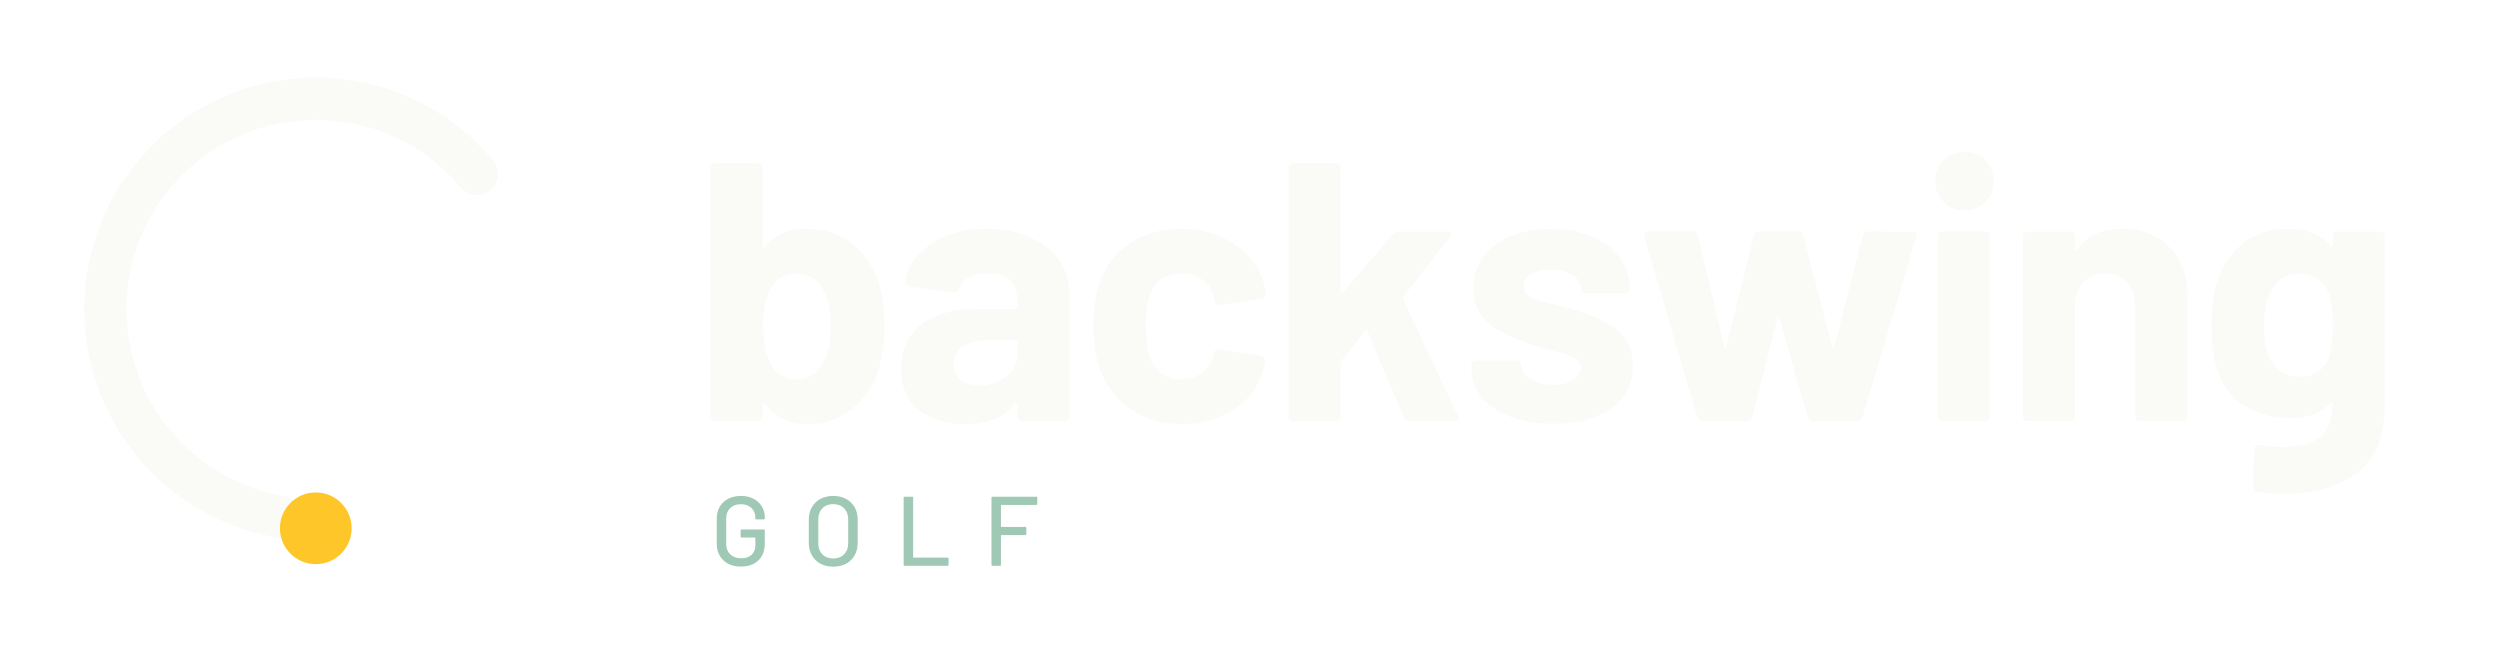
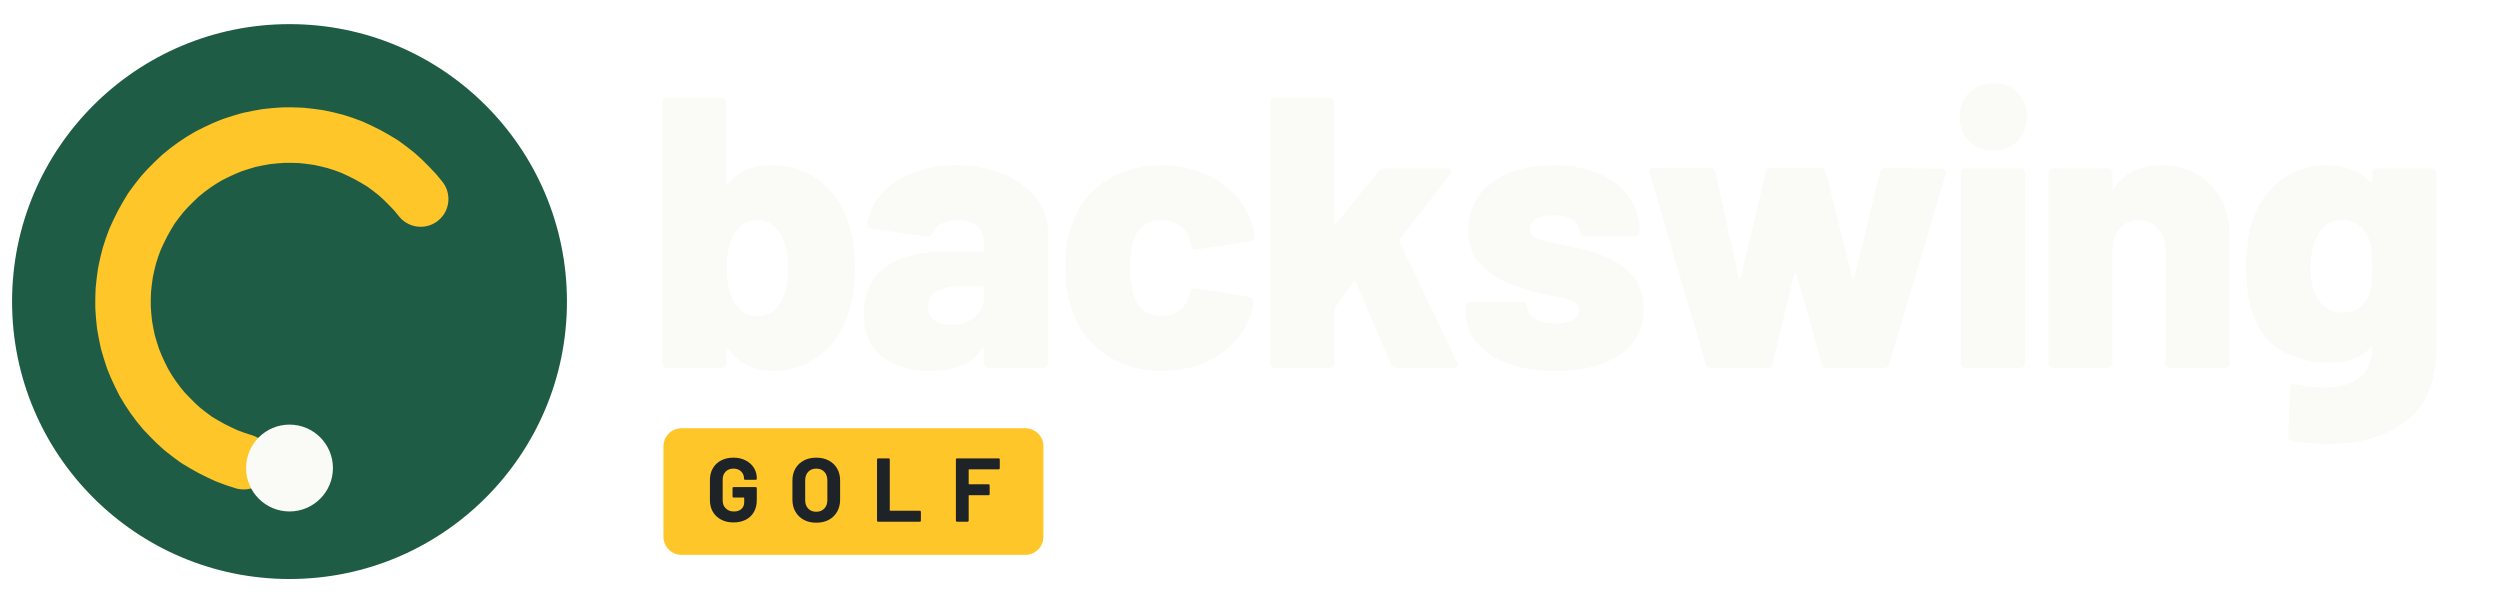
- <svg xmlns="http://www.w3.org/2000/svg" viewBox="0 0 760 200" width="760" height="200">
-   <path d="M84.9 157.0 L80.5 156.1 L76.2 154.9 L72.0 153.3 L67.9 151.5 L64.0 149.4 L60.2 147.1 L56.6 144.4 L53.2 141.6 L50.0 138.5 L47.0 135.1 L44.2 131.6 L41.7 127.9 L39.5 124.0 L37.5 120.0 L35.9 115.9 L34.5 111.6 L33.4 107.3 L32.6 102.9 L32.2 98.5 L32.0 94.0 L32.2 89.5 L32.6 85.1 L33.4 80.7 L34.5 76.4 L35.9 72.1 L37.5 68.0 L39.5 64.0 L41.7 60.1 L44.2 56.4 L47.0 52.9 L50.0 49.5 L53.2 46.4 L56.6 43.6 L60.2 40.9 L64.0 38.6 L67.9 36.5 L72.0 34.7 L76.2 33.1 L80.5 31.9 L84.9 31.0 L89.3 30.4 L93.8 30.0 L98.2 30.0 L102.7 30.4 L107.1 31.0 L111.5 31.9 L115.8 33.1 L120.0 34.7 L124.1 36.5 L128.0 38.6 L131.8 40.9 L135.4 43.6 L138.8 46.4 L142.0 49.5 L145.0 52.9" fill="none" stroke="#FAFAF7" stroke-width="12.8" stroke-linecap="round" stroke-linejoin="round" />
-   <circle cx="96.0" cy="160.6" r="10.9" fill="#FFC629" />
-   <path d="M268.912 98.992Q268.912 106.72 267.008 112.544Q264.432 120.16 258.776 124.528Q253.12 128.896 245.392 128.896Q237.216 128.896 232.512 122.736Q232.288 122.512 232.064 122.568Q231.84 122.624 231.84 122.96V126.656Q231.84 127.216 231.448 127.608Q231.056 128.0 230.496 128.0H217.392Q216.832 128.0 216.44 127.608Q216.048 127.216 216.048 126.656V50.944Q216.048 50.384 216.44 49.992Q216.832 49.6 217.392 49.6H230.496Q231.056 49.6 231.448 49.992Q231.84 50.384 231.84 50.944V74.912Q231.84 75.248 232.064 75.36Q232.288 75.472 232.512 75.136Q236.88 69.536 244.944 69.536Q253.12 69.536 258.664 73.736Q264.208 77.936 266.784 85.104Q268.912 90.928 268.912 98.992ZM252.56 99.328Q252.56 91.6 249.872 87.456Q247.184 83.088 241.92 83.088Q236.992 83.088 234.416 87.456Q231.952 91.712 231.952 99.216Q231.952 106.72 234.192 110.528Q236.88 115.344 242.032 115.344Q247.52 115.344 250.208 110.528Q252.56 106.272 252.56 99.328Z M325.024 88.688V126.656Q325.024 127.216 324.632 127.608Q324.24 128.0 323.68 128.0H310.576Q310.016 128.0 309.624 127.608Q309.232 127.216 309.232 126.656V122.96Q309.232 122.624 309.008 122.512Q308.784 122.4 308.56 122.736Q303.856 128.896 293.44 128.896Q284.704 128.896 279.328 124.64Q273.952 120.384 273.952 112.096Q273.952 103.472 280.0 98.712Q286.048 93.952 297.248 93.952H308.672Q309.232 93.952 309.232 93.392V90.928Q309.232 87.232 306.992 85.16Q304.752 83.088 300.272 83.088Q296.8 83.088 294.504 84.32Q292.208 85.552 291.536 87.792Q291.2 89.024 290.08 88.912L276.528 87.12Q275.184 86.896 275.296 86.112Q275.744 81.408 279.048 77.6Q282.352 73.792 287.784 71.664Q293.216 69.536 299.936 69.536Q307.216 69.536 312.928 72.056Q318.64 74.576 321.832 78.944Q325.024 83.312 325.024 88.688ZM309.232 107.952V103.92Q309.232 103.36 308.672 103.36H300.608Q295.568 103.36 292.712 105.264Q289.856 107.168 289.856 110.64Q289.856 113.664 291.984 115.4Q294.112 117.136 297.696 117.136Q302.512 117.136 305.872 114.56Q309.232 111.984 309.232 107.952Z M334.32 112.096Q332.416 106.496 332.416 98.88Q332.416 91.376 334.32 85.888Q337.008 78.272 343.616 73.904Q350.224 69.536 359.184 69.536Q368.144 69.536 374.92 74.016Q381.696 78.496 383.936 85.328Q384.832 88.016 384.832 89.36V89.584Q384.832 90.592 383.712 90.816L370.832 92.72H370.608Q369.6 92.72 369.264 91.6L368.928 89.808Q368.144 86.896 365.456 84.992Q362.768 83.088 359.072 83.088Q355.488 83.088 353.024 84.88Q350.56 86.672 349.552 89.808Q348.32 93.168 348.32 98.992Q348.32 104.816 349.44 108.176Q350.448 111.536 352.968 113.44Q355.488 115.344 359.072 115.344Q362.544 115.344 365.176 113.496Q367.808 111.648 368.816 108.4Q368.928 108.176 368.928 107.728Q369.04 107.616 369.04 107.392Q369.152 106.048 370.608 106.272L383.488 108.288Q384.608 108.512 384.608 109.52Q384.608 110.416 383.936 112.88Q381.584 120.384 374.808 124.64Q368.032 128.896 359.184 128.896Q350.224 128.896 343.672 124.416Q337.12 119.936 334.32 112.096Z M391.776 126.656V50.944Q391.776 50.384 392.168 49.992Q392.56 49.6 393.12 49.6H406.224Q406.784 49.6 407.176 49.992Q407.568 50.384 407.568 50.944V88.688Q407.568 89.024 407.792 89.08Q408.016 89.136 408.24 88.912L423.472 71.216Q424.256 70.432 425.152 70.432H440.048Q441.168 70.432 441.168 71.216Q441.168 71.552 440.832 72.112L426.608 90.144Q426.384 90.592 426.496 90.928L443.184 126.432Q443.408 126.88 443.408 127.104Q443.408 128.0 442.176 128.0H428.4Q427.28 128.0 426.832 126.992L415.744 100.784Q415.632 100.56 415.352 100.504Q415.072 100.448 414.96 100.672L407.792 109.632Q407.568 110.08 407.568 110.304V126.656Q407.568 127.216 407.176 127.608Q406.784 128.0 406.224 128.0H393.12Q392.56 128.0 392.168 127.608Q391.776 127.216 391.776 126.656Z M447.328 112.096V110.976Q447.328 110.416 447.72 110.024Q448.112 109.632 448.672 109.632H461.104Q461.664 109.632 462.056 110.024Q462.448 110.416 462.448 110.976V111.088Q462.448 113.552 465.192 115.288Q467.936 117.024 472.08 117.024Q475.888 117.024 478.24 115.512Q480.592 114.0 480.592 111.76Q480.592 109.744 478.576 108.736Q476.56 107.728 471.968 106.608Q466.704 105.264 463.68 104.032Q456.512 101.568 452.256 97.984Q448.0 94.4 448.0 87.68Q448.0 79.392 454.44 74.52Q460.88 69.648 471.52 69.648Q478.688 69.648 484.064 71.944Q489.44 74.24 492.408 78.384Q495.376 82.528 495.376 87.792Q495.376 88.352 494.984 88.744Q494.592 89.136 494.032 89.136H482.048Q481.488 89.136 481.096 88.744Q480.704 88.352 480.704 87.792Q480.704 85.328 478.184 83.648Q475.664 81.968 471.52 81.968Q467.824 81.968 465.472 83.312Q463.12 84.656 463.12 87.008Q463.12 89.248 465.416 90.368Q467.712 91.488 473.088 92.72Q474.32 93.056 475.888 93.448Q477.456 93.84 479.248 94.4Q487.2 96.752 491.792 100.448Q496.384 104.144 496.384 111.2Q496.384 119.488 489.832 124.136Q483.28 128.784 472.192 128.784Q464.688 128.784 459.088 126.656Q453.488 124.528 450.408 120.72Q447.328 116.912 447.328 112.096Z M515.984 126.88 499.856 71.888 499.744 71.44Q499.744 70.32 500.976 70.32H514.528Q515.76 70.32 516.096 71.44L524.16 105.264Q524.272 105.6 524.496 105.6Q524.72 105.6 524.832 105.264L533.232 71.44Q533.568 70.32 534.8 70.32H546.56Q547.792 70.32 548.128 71.44L556.976 105.376Q557.088 105.712 557.312 105.712Q557.536 105.712 557.648 105.376L566.384 71.44Q566.72 70.32 567.952 70.32L581.392 70.544Q582.064 70.544 582.344 70.936Q582.624 71.328 582.512 72.0L566.16 126.88Q565.824 128.0 564.704 128.0H551.152Q549.92 128.0 549.584 126.88L540.96 96.864Q540.848 96.528 540.624 96.528Q540.4 96.528 540.288 96.864L532.672 126.88Q532.336 128.0 531.104 128.0H517.552Q516.32 128.0 515.984 126.88Z M588.336 55.088Q588.336 51.168 590.8 48.704Q593.264 46.24 597.184 46.24Q601.104 46.24 603.568 48.704Q606.032 51.168 606.032 55.088Q606.032 58.896 603.512 61.416Q600.992 63.936 597.184 63.936Q593.376 63.936 590.856 61.416Q588.336 58.896 588.336 55.088ZM589.12 126.656V71.664Q589.12 71.104 589.512 70.712Q589.904 70.32 590.464 70.32H603.568Q604.128 70.32 604.52 70.712Q604.912 71.104 604.912 71.664V126.656Q604.912 127.216 604.52 127.608Q604.128 128.0 603.568 128.0H590.464Q589.904 128.0 589.512 127.608Q589.12 127.216 589.12 126.656Z M664.944 89.92V126.656Q664.944 127.216 664.552 127.608Q664.16 128.0 663.6 128.0H650.496Q649.936 128.0 649.544 127.608Q649.152 127.216 649.152 126.656V93.168Q649.152 88.688 646.632 85.888Q644.112 83.088 639.968 83.088Q635.824 83.088 633.304 85.888Q630.784 88.688 630.784 93.168V126.656Q630.784 127.216 630.392 127.608Q630.0 128.0 629.44 128.0H616.336Q615.776 128.0 615.384 127.608Q614.992 127.216 614.992 126.656V71.776Q614.992 71.216 615.384 70.824Q615.776 70.432 616.336 70.432H629.44Q630.0 70.432 630.392 70.824Q630.784 71.216 630.784 71.776V75.696Q630.784 76.032 631.008 76.144Q631.232 76.256 631.344 76.032Q635.936 69.536 645.008 69.536Q653.968 69.536 659.456 75.024Q664.944 80.512 664.944 89.92Z M710.528 70.432H723.632Q724.192 70.432 724.584 70.824Q724.976 71.216 724.976 71.776V122.848Q724.976 137.52 716.52 143.792Q708.064 150.064 694.736 150.064Q690.816 150.064 686.0 149.504Q684.88 149.392 684.88 148.048L685.328 136.512Q685.328 135.056 686.896 135.28Q690.928 135.952 694.288 135.952Q701.456 135.952 705.32 132.816Q709.184 129.68 709.184 122.736Q709.184 122.4 708.96 122.344Q708.736 122.288 708.512 122.512Q704.256 127.104 696.08 127.104Q688.8 127.104 682.696 123.576Q676.592 120.048 674.016 112.208Q672.336 107.056 672.336 98.88Q672.336 90.144 674.352 84.656Q676.704 77.824 682.304 73.68Q687.904 69.536 695.296 69.536Q703.92 69.536 708.512 74.688Q708.736 74.912 708.96 74.856Q709.184 74.8 709.184 74.464V71.776Q709.184 71.216 709.576 70.824Q709.968 70.432 710.528 70.432ZM709.184 98.768Q709.184 95.296 708.96 93.392Q708.736 91.488 708.176 89.808Q707.168 86.784 704.816 84.936Q702.464 83.088 698.992 83.088Q695.632 83.088 693.28 84.936Q690.928 86.784 689.808 89.808Q688.24 93.168 688.24 98.88Q688.24 105.152 689.584 107.84Q690.592 110.864 693.112 112.712Q695.632 114.56 699.104 114.56Q702.688 114.56 705.04 112.712Q707.392 110.864 708.288 107.952Q709.184 104.592 709.184 98.768Z" fill="#FAFAF7" />
-   <path d="M217.89 165.34V157.66Q217.89 155.59 218.805 154.03Q219.72 152.47 221.385 151.615Q223.05 150.76 225.21 150.76Q227.37 150.76 229.02 151.6Q230.67 152.44 231.585 153.925Q232.5 155.41 232.5 157.27V157.6Q232.5 157.9 232.2 157.9H229.92Q229.62 157.9 229.62 157.6V157.33Q229.62 155.53 228.405 154.405Q227.19 153.28 225.21 153.28Q223.2 153.28 221.985 154.45Q220.77 155.62 220.77 157.57V165.43Q220.77 167.38 222.03 168.55Q223.29 169.72 225.33 169.72Q227.31 169.72 228.465 168.685Q229.62 167.65 229.62 165.85V163.54Q229.62 163.42 229.5 163.42H225.45Q225.15 163.42 225.15 163.12V161.26Q225.15 160.96 225.45 160.96H232.2Q232.5 160.96 232.5 161.26V165.07Q232.5 168.52 230.535 170.38Q228.57 172.24 225.21 172.24Q223.05 172.24 221.385 171.385Q219.72 170.53 218.805 168.955Q217.89 167.38 217.89 165.34Z M245.88 165.07V157.93Q245.88 155.8 246.81 154.18Q247.74 152.56 249.42 151.66Q251.1 150.76 253.29 150.76Q255.51 150.76 257.19 151.66Q258.87 152.56 259.8 154.18Q260.73 155.8 260.73 157.93V165.07Q260.73 167.2 259.8 168.835Q258.87 170.47 257.19 171.37Q255.51 172.27 253.29 172.27Q251.1 172.27 249.42 171.37Q247.74 170.47 246.81 168.835Q245.88 167.2 245.88 165.07ZM257.85 165.19V157.9Q257.85 155.8 256.59 154.525Q255.33 153.25 253.29 153.25Q251.25 153.25 250.005 154.525Q248.76 155.8 248.76 157.9V165.19Q248.76 167.26 250.005 168.52Q251.25 169.78 253.29 169.78Q255.33 169.78 256.59 168.52Q257.85 167.26 257.85 165.19Z M274.71 171.7V151.3Q274.71 151.0 275.01 151.0H277.29Q277.59 151.0 277.59 151.3V169.39Q277.59 169.51 277.71 169.51H288.06Q288.36 169.51 288.36 169.81V171.7Q288.36 172.0 288.06 172.0H275.01Q274.71 172.0 274.71 171.7Z M315.03 153.49H304.41Q304.29 153.49 304.29 153.61V160.06Q304.29 160.18 304.41 160.18H311.7Q312.0 160.18 312.0 160.48V162.37Q312.0 162.67 311.7 162.67H304.41Q304.29 162.67 304.29 162.79V171.7Q304.29 172.0 303.99 172.0H301.71Q301.41 172.0 301.41 171.7V151.3Q301.41 151.0 301.71 151.0H315.03Q315.33 151.0 315.33 151.3V153.19Q315.33 153.49 315.03 153.49Z" fill="#9FC9B4" />
+ <svg xmlns="http://www.w3.org/2000/svg" viewBox="0 0 829 200" width="829" height="200">
+   <circle cx="96" cy="100" r="92" fill="#1F5C45" />
+   <path d="M80.8 153.1 L78.0 152.2 L75.3 151.2 L72.7 150.0 L70.1 148.7 L67.6 147.3 L65.1 145.8 L62.8 144.1 L60.5 142.3 L58.4 140.4 L56.3 138.3 L54.3 136.2 L52.5 134.0 L50.8 131.7 L49.2 129.3 L47.7 126.8 L46.4 124.2 L45.2 121.6 L44.1 118.9 L43.2 116.1 L42.4 113.4 L41.8 110.5 L41.3 107.7 L41.0 104.8 L40.8 101.9 L40.8 99.0 L40.9 96.1 L41.2 93.3 L41.6 90.4 L42.2 87.6 L42.9 84.8 L43.8 82.0 L44.8 79.3 L46.0 76.7 L47.3 74.1 L48.7 71.6 L50.2 69.1 L51.9 66.8 L53.7 64.5 L55.6 62.4 L57.7 60.3 L59.8 58.3 L62.0 56.5 L64.3 54.8 L66.7 53.2 L69.2 51.7 L71.8 50.4 L74.4 49.2 L77.1 48.1 L79.9 47.2 L82.6 46.4 L85.5 45.8 L88.3 45.3 L91.2 45.0 L94.1 44.8 L97.0 44.8 L99.9 44.9 L102.7 45.2 L105.6 45.6 L108.4 46.2 L111.2 46.9 L114.0 47.8 L116.7 48.8 L119.3 50.0 L121.9 51.3 L124.4 52.7 L126.9 54.2 L129.2 55.9 L131.5 57.7 L133.6 59.6 L135.7 61.7 L137.7 63.8 L139.5 66.0" fill="none" stroke="#FFC629" stroke-width="18.4" stroke-linecap="round" stroke-linejoin="round" />
+   <circle cx="96.0" cy="155.2" r="14.4" fill="#FAFAF7" />
+   <path d="M283.504 88.592Q283.504 96.528 281.456 103.44Q278.64 112.528 271.92 117.776Q265.2 123.024 256.496 123.024Q246.768 123.024 241.648 115.856Q241.392 115.472 241.136 115.6Q240.88 115.728 240.88 116.112V120.464Q240.88 121.104 240.432 121.552Q239.984 122.0 239.344 122.0H221.168Q220.528 122.0 220.08 121.552Q219.632 121.104 219.632 120.464V33.936Q219.632 33.296 220.08 32.848Q220.528 32.4 221.168 32.4H239.344Q239.984 32.4 240.432 32.848Q240.88 33.296 240.88 33.936V60.688Q240.88 61.072 241.136 61.136Q241.392 61.2 241.648 60.944Q246.384 54.8 255.728 54.8Q264.944 54.8 271.408 59.664Q277.872 64.528 280.816 72.464Q283.504 79.632 283.504 88.592ZM261.36 88.976Q261.36 81.936 258.8 77.584Q256.24 72.976 250.992 72.976Q246.128 72.976 243.44 77.456Q241.008 81.552 241.008 88.976Q241.008 95.76 243.184 99.856Q245.872 104.848 250.992 104.848Q256.368 104.848 259.056 99.984Q261.36 95.76 261.36 88.976Z M347.504 76.816V120.464Q347.504 121.104 347.056 121.552Q346.608 122.0 345.968 122.0H327.792Q327.152 122.0 326.704 121.552Q326.256 121.104 326.256 120.464V115.984Q326.256 115.472 326.0 115.408Q325.744 115.344 325.488 115.856Q320.624 123.024 308.848 123.024Q298.608 123.024 292.528 118.224Q286.448 113.424 286.448 104.08Q286.448 94.224 293.296 88.848Q300.144 83.472 313.2 83.472H325.616Q326.256 83.472 326.256 82.832V80.4Q326.256 76.944 323.952 74.96Q321.648 72.976 317.552 72.976Q314.48 72.976 312.24 74.128Q310.0 75.28 309.36 77.072Q308.72 78.48 307.568 78.352L289.136 75.92Q287.6 75.664 287.6 74.768Q288.112 69.136 292.016 64.592Q295.92 60.048 302.512 57.424Q309.104 54.8 317.168 54.8Q325.744 54.8 332.656 57.68Q339.568 60.56 343.536 65.616Q347.504 70.672 347.504 76.816ZM326.256 98.704V95.632Q326.256 94.992 325.616 94.992H317.936Q313.072 94.992 310.448 96.656Q307.824 98.32 307.824 101.648Q307.824 104.464 309.744 106.128Q311.664 107.792 315.12 107.792Q319.984 107.792 323.12 105.296Q326.256 102.8 326.256 98.704Z M355.696 103.312Q353.264 97.168 353.264 88.592Q353.264 80.016 355.696 73.872Q358.896 64.912 366.832 59.856Q374.768 54.8 385.264 54.8Q395.888 54.8 403.952 60.048Q412.016 65.296 414.832 73.36Q415.728 75.664 415.984 78.352Q415.984 79.76 414.576 80.016L396.784 82.704H396.528Q395.376 82.704 394.992 81.424L394.736 80.272Q394.48 79.248 394.224 78.48Q393.072 76.048 390.704 74.512Q388.336 72.976 385.136 72.976Q378.352 72.976 376.176 78.992Q374.768 82.576 374.768 88.72Q374.768 94.224 376.048 98.32Q378.48 104.848 385.136 104.848Q388.464 104.848 390.896 103.12Q393.328 101.392 394.352 98.192Q394.48 97.936 394.48 97.424Q394.608 97.296 394.608 96.912Q394.992 95.376 396.4 95.632L414.32 98.448Q415.6 98.704 415.6 99.856Q415.6 101.776 414.832 104.08Q411.76 113.04 403.76 118.032Q395.76 123.024 385.264 123.024Q374.768 123.024 366.896 117.776Q359.024 112.528 355.696 103.312Z M421.232 120.464V33.936Q421.232 33.296 421.68 32.848Q422.128 32.4 422.768 32.4H440.944Q441.584 32.4 442.032 32.848Q442.48 33.296 442.48 33.936V73.744Q442.48 74.128 442.736 74.192Q442.992 74.256 443.248 74.0L457.2 56.72Q457.968 55.824 459.12 55.824H479.984Q481.264 55.824 481.264 56.72Q481.264 57.104 480.88 57.744L464.112 79.376Q463.856 79.76 464.112 80.272L483.184 120.208Q483.44 120.72 483.44 120.976Q483.44 122.0 482.032 122.0H463.088Q461.808 122.0 461.296 120.848L449.648 93.584Q449.52 93.328 449.2 93.264Q448.88 93.2 448.752 93.456L442.736 102.032Q442.48 102.544 442.48 102.8V120.464Q442.48 121.104 442.032 121.552Q441.584 122.0 440.944 122.0H422.768Q422.128 122.0 421.68 121.552Q421.232 121.104 421.232 120.464Z M486.0 103.056V101.648Q486.0 101.008 486.448 100.56Q486.896 100.112 487.536 100.112H504.816Q505.456 100.112 505.904 100.56Q506.352 101.008 506.352 101.648Q506.352 104.08 509.04 105.68Q511.728 107.28 515.824 107.28Q519.408 107.28 521.52 106.064Q523.632 104.848 523.632 102.8Q523.632 100.752 521.392 99.792Q519.152 98.832 514.16 97.936Q506.096 96.4 501.104 94.224Q494.576 91.536 490.736 87.504Q486.896 83.472 486.896 76.432Q486.896 66.448 494.64 60.624Q502.384 54.8 515.056 54.8Q523.632 54.8 530.096 57.552Q536.56 60.304 540.144 65.296Q543.728 70.288 543.728 76.816Q543.728 77.456 543.28 77.904Q542.832 78.352 542.192 78.352H525.424Q524.784 78.352 524.336 77.904Q523.888 77.456 523.888 76.816Q523.888 74.384 521.584 72.848Q519.28 71.312 515.312 71.312Q511.728 71.312 509.488 72.528Q507.248 73.744 507.248 75.92Q507.248 78.096 509.68 79.056Q512.112 80.016 517.872 81.168Q525.296 82.704 528.24 83.6Q536.176 86.16 540.592 90.512Q545.008 94.864 545.008 102.16Q545.008 112.144 537.136 117.584Q529.264 123.024 515.952 123.024Q506.864 123.024 500.08 120.528Q493.296 118.032 489.648 113.488Q486.0 108.944 486.0 103.056Z M565.616 120.72 547.056 57.488 546.928 56.976Q546.928 55.696 548.336 55.696H567.152Q568.56 55.696 568.816 57.104L576.496 91.792Q576.624 92.304 576.88 92.304Q577.136 92.304 577.264 91.792L585.584 56.976Q585.968 55.696 587.248 55.696H603.632Q605.04 55.696 605.424 56.976L614.128 91.92Q614.256 92.304 614.512 92.304Q614.768 92.304 614.896 91.92L623.472 56.976Q623.856 55.696 625.264 55.696L643.952 55.952Q644.72 55.952 645.04 56.4Q645.36 56.848 645.232 57.616L626.416 120.72Q626.032 122.0 624.752 122.0H605.936Q604.528 122.0 604.144 120.72L595.696 90.896Q595.568 90.512 595.312 90.512Q595.056 90.512 594.928 90.896L587.76 120.72Q587.376 122.0 586.096 122.0H567.28Q566.0 122.0 565.616 120.72Z M649.84 38.8Q649.84 33.808 652.976 30.736Q656.112 27.664 660.976 27.664Q665.84 27.664 668.976 30.736Q672.112 33.808 672.112 38.8Q672.112 43.536 668.976 46.736Q665.84 49.936 660.976 49.936Q656.112 49.936 652.976 46.8Q649.84 43.664 649.84 38.8ZM650.224 120.464V57.36Q650.224 56.72 650.672 56.272Q651.12 55.824 651.76 55.824H669.936Q670.576 55.824 671.024 56.272Q671.472 56.72 671.472 57.36V120.464Q671.472 121.104 671.024 121.552Q670.576 122.0 669.936 122.0H651.76Q651.12 122.0 650.672 121.552Q650.224 121.104 650.224 120.464Z M739.312 78.352V120.464Q739.312 121.104 738.864 121.552Q738.416 122.0 737.776 122.0H719.6Q718.96 122.0 718.512 121.552Q718.064 121.104 718.064 120.464V82.96Q718.064 78.608 715.632 75.792Q713.2 72.976 709.36 72.976Q705.392 72.976 702.96 75.728Q700.528 78.48 700.528 82.96V120.464Q700.528 121.104 700.08 121.552Q699.632 122.0 698.992 122.0H680.816Q680.176 122.0 679.728 121.552Q679.28 121.104 679.28 120.464V57.36Q679.28 56.72 679.728 56.272Q680.176 55.824 680.816 55.824H698.992Q699.632 55.824 700.08 56.272Q700.528 56.72 700.528 57.36V62.096Q700.528 62.608 700.72 62.672Q700.912 62.736 701.168 62.352Q706.032 54.8 716.528 54.8Q726.512 54.8 732.912 61.136Q739.312 67.472 739.312 78.352Z M788.208 55.824H806.384Q807.024 55.824 807.472 56.272Q807.92 56.72 807.92 57.36V114.576Q807.92 132.112 797.808 139.664Q787.696 147.216 772.208 147.216Q766.448 147.216 760.048 146.192Q758.768 146.064 758.768 144.528L759.408 128.656Q759.408 127.76 759.92 127.44Q760.432 127.12 761.2 127.376Q766.448 128.528 770.928 128.528Q778.224 128.528 782.448 125.2Q786.672 121.872 786.672 114.704L785.776 115.6Q781.168 120.208 772.464 120.208Q764.016 120.208 756.976 116.496Q749.936 112.784 746.864 103.44Q744.816 97.296 744.816 88.336Q744.816 78.48 747.248 72.208Q750.192 64.272 756.656 59.536Q763.12 54.8 771.696 54.8Q780.912 54.8 785.904 60.432Q786.16 60.688 786.416 60.624Q786.672 60.56 786.672 60.176V57.36Q786.672 56.72 787.12 56.272Q787.568 55.824 788.208 55.824ZM786.672 88.208Q786.672 84.752 786.416 82.768Q786.16 80.784 785.392 78.992Q784.368 76.176 782.128 74.576Q779.888 72.976 776.688 72.976Q770.672 72.976 768.112 78.992Q766.192 82.576 766.192 88.464Q766.192 94.736 767.856 97.68Q769.008 100.368 771.312 102.032Q773.616 103.696 776.816 103.696Q783.344 103.696 785.52 97.808Q786.672 94.864 786.672 88.208Z" fill="#FAFAF7" />
+   <rect x="220" y="142" width="126" height="42" rx="6" fill="#FFC629" />
+   <path d="M235.41 165.86V159.14Q235.41 156.95 236.385 155.27Q237.36 153.59 239.13 152.675Q240.9 151.76 243.21 151.76Q245.49 151.76 247.245 152.66Q249.0 153.56 249.975 155.105Q250.95 156.65 250.95 158.54V158.75Q250.95 158.9 250.845 159.005Q250.74 159.11 250.59 159.11H247.08Q246.93 159.11 246.825 159.005Q246.72 158.9 246.72 158.75V158.66Q246.72 157.28 245.76 156.335Q244.8 155.39 243.21 155.39Q241.59 155.39 240.615 156.395Q239.64 157.4 239.64 159.02V165.98Q239.64 167.6 240.69 168.605Q241.74 169.61 243.36 169.61Q244.92 169.61 245.85 168.785Q246.78 167.96 246.78 166.49V165.14Q246.78 164.99 246.63 164.99H243.27Q243.12 164.99 243.015 164.885Q242.91 164.78 242.91 164.63V161.87Q242.91 161.72 243.015 161.615Q243.12 161.51 243.27 161.51H250.59Q250.74 161.51 250.845 161.615Q250.95 161.72 250.95 161.87V165.83Q250.95 168.11 249.99 169.79Q249.03 171.47 247.275 172.355Q245.52 173.24 243.21 173.24Q240.9 173.24 239.13 172.31Q237.36 171.38 236.385 169.715Q235.41 168.05 235.41 165.86Z M262.77 165.71V159.29Q262.77 157.07 263.76 155.36Q264.75 153.65 266.535 152.705Q268.32 151.76 270.66 151.76Q273.03 151.76 274.815 152.705Q276.6 153.65 277.59 155.36Q278.58 157.07 278.58 159.29V165.71Q278.58 167.96 277.59 169.7Q276.6 171.44 274.815 172.385Q273.03 173.33 270.66 173.33Q268.32 173.33 266.535 172.37Q264.75 171.41 263.76 169.685Q262.77 167.96 262.77 165.71ZM274.35 165.86V159.26Q274.35 157.52 273.345 156.455Q272.34 155.39 270.66 155.39Q269.01 155.39 268.005 156.455Q267.0 157.52 267.0 159.26V165.86Q267.0 167.6 268.005 168.65Q269.01 169.7 270.66 169.7Q272.31 169.7 273.33 168.65Q274.35 167.6 274.35 165.86Z M290.82 172.64V152.36Q290.82 152.21 290.925 152.105Q291.03 152.0 291.18 152.0H294.69Q294.84 152.0 294.945 152.105Q295.05 152.21 295.05 152.36V169.22Q295.05 169.37 295.2 169.37H305.01Q305.16 169.37 305.265 169.475Q305.37 169.58 305.37 169.73V172.64Q305.37 172.79 305.265 172.895Q305.16 173.0 305.01 173.0H291.18Q291.03 173.0 290.925 172.895Q290.82 172.79 290.82 172.64Z M331.17 155.63H321.36Q321.21 155.63 321.21 155.78V160.43Q321.21 160.58 321.36 160.58H327.81Q327.96 160.58 328.065 160.685Q328.17 160.79 328.17 160.94V163.85Q328.17 164.0 328.065 164.105Q327.96 164.21 327.81 164.21H321.36Q321.21 164.21 321.21 164.36V172.64Q321.21 172.79 321.105 172.895Q321 173.0 320.85 173.0H317.34Q317.19 173.0 317.085 172.895Q316.98 172.79 316.98 172.64V152.36Q316.98 152.21 317.085 152.105Q317.19 152.0 317.34 152.0H331.17Q331.32 152.0 331.425 152.105Q331.53 152.21 331.53 152.36V155.27Q331.53 155.42 331.425 155.525Q331.32 155.63 331.17 155.63Z" fill="#1E2328" />
</svg>
